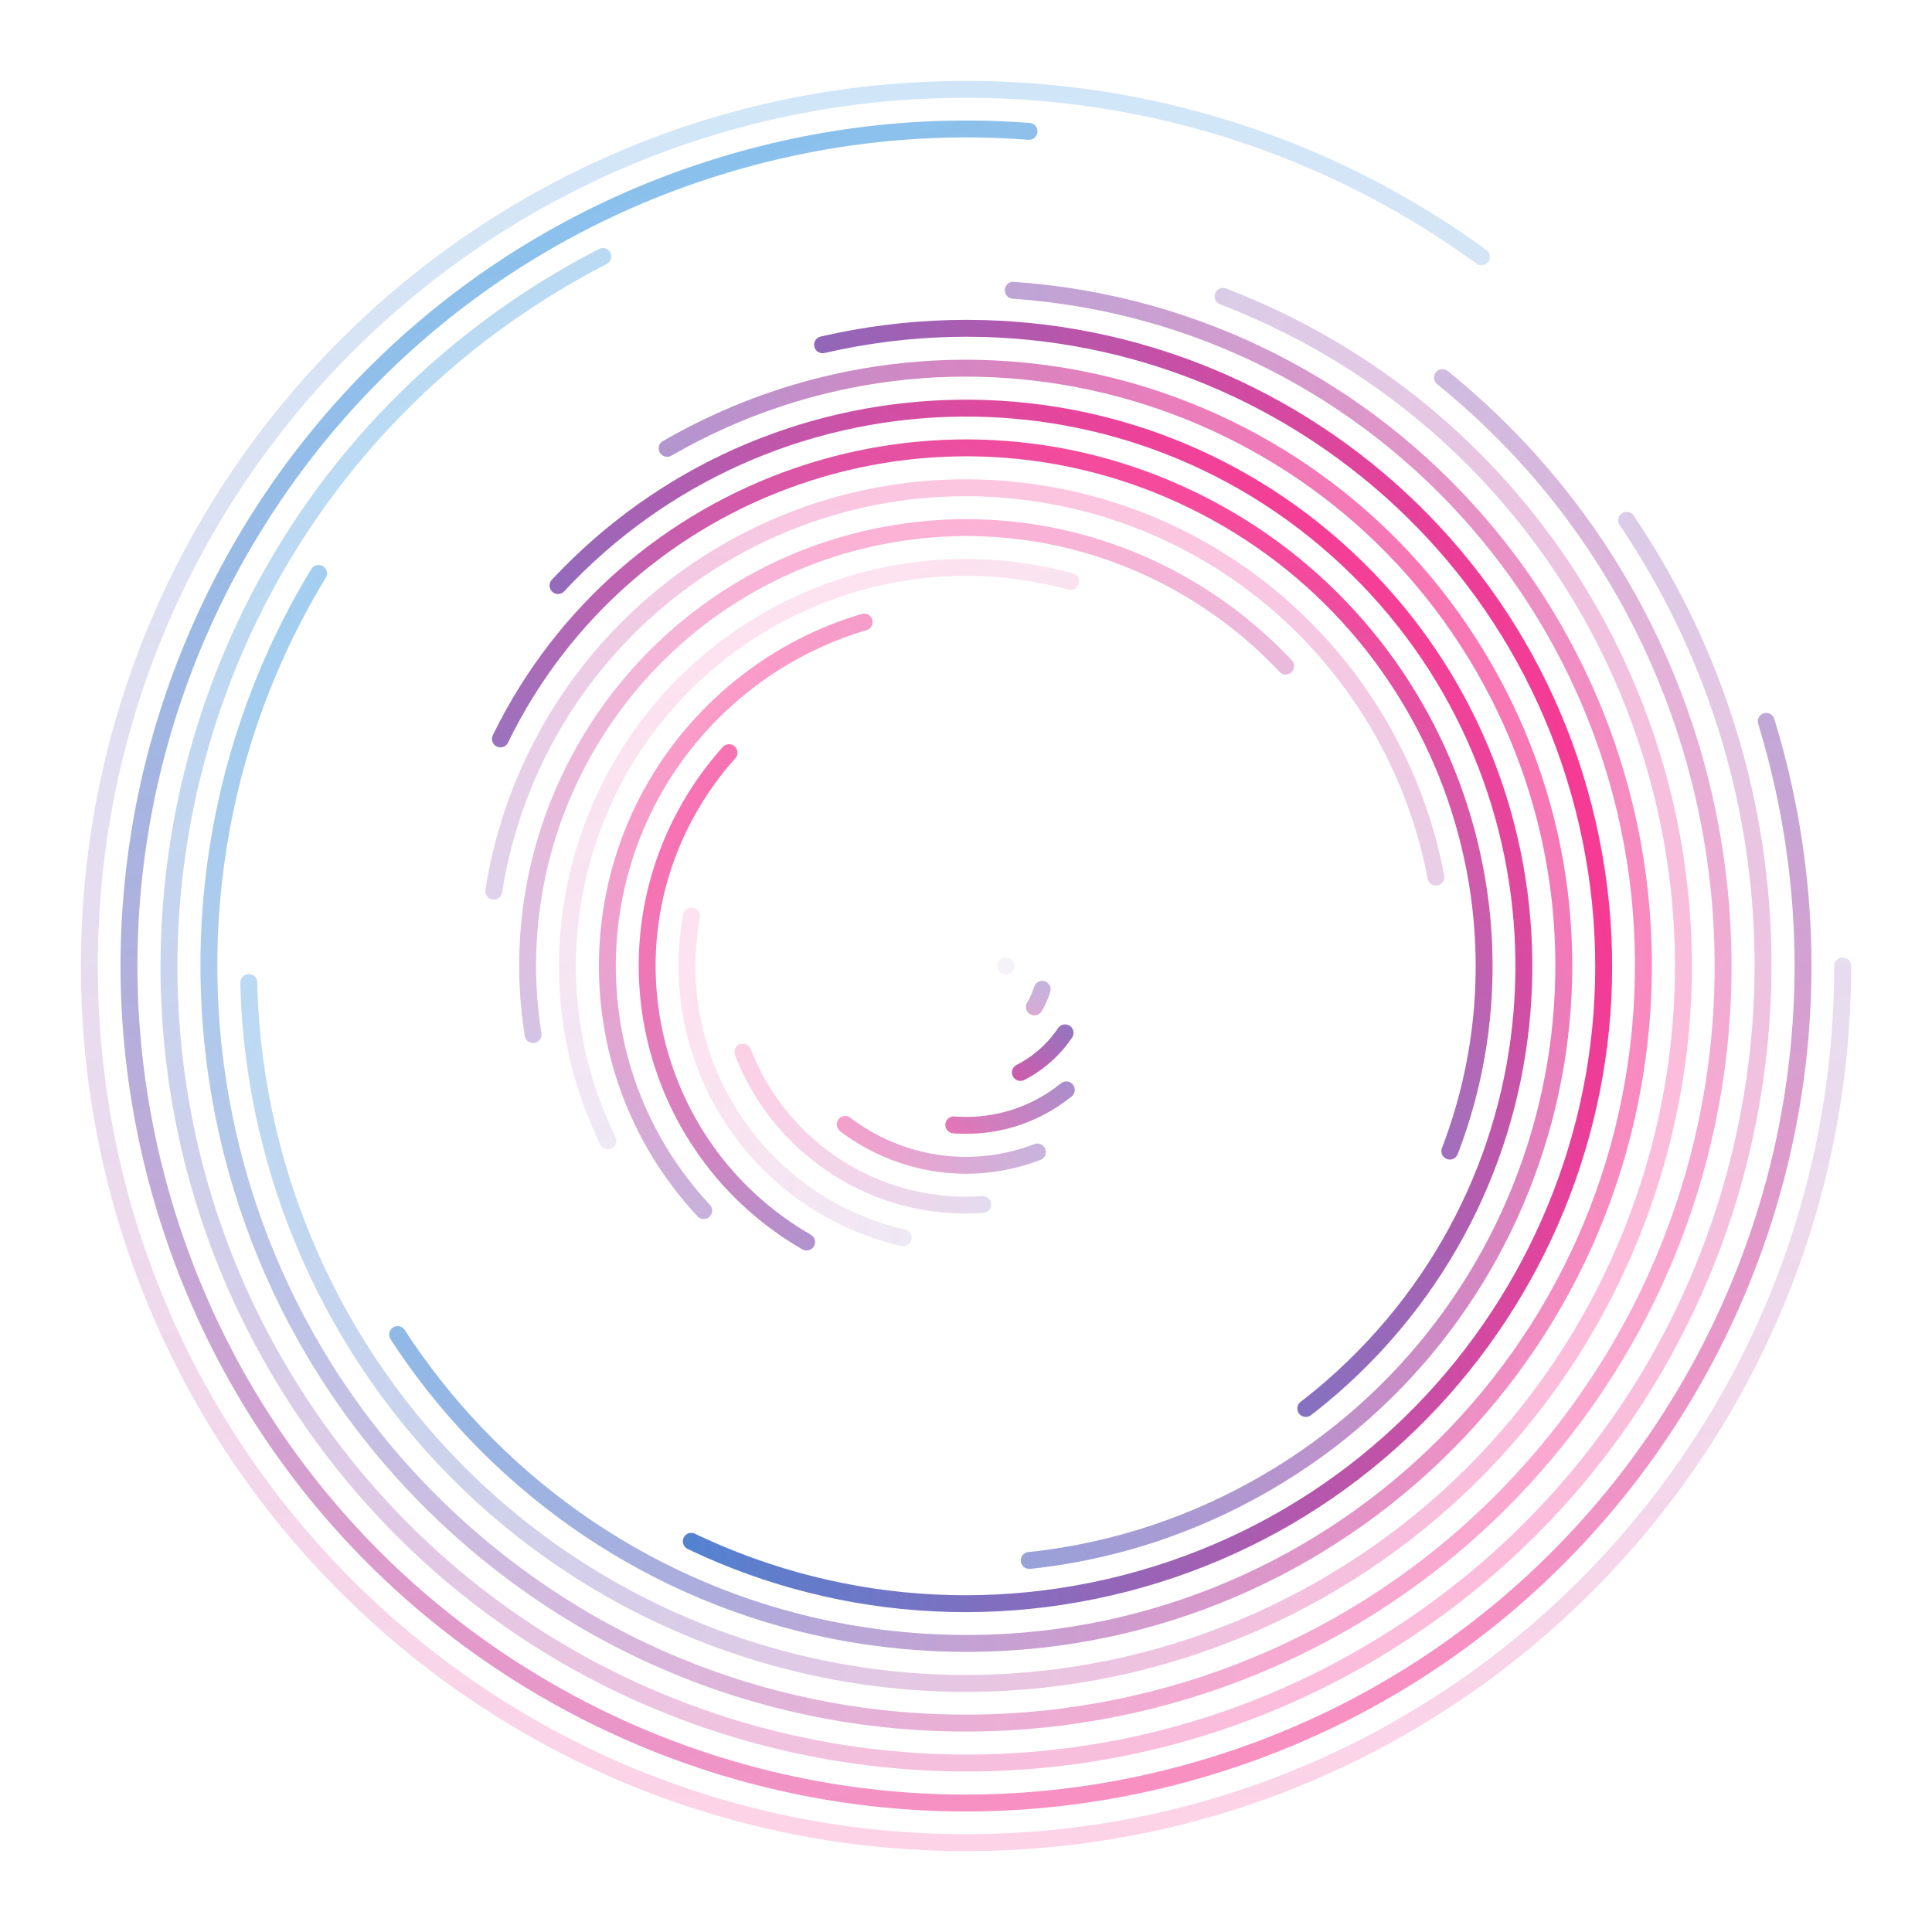
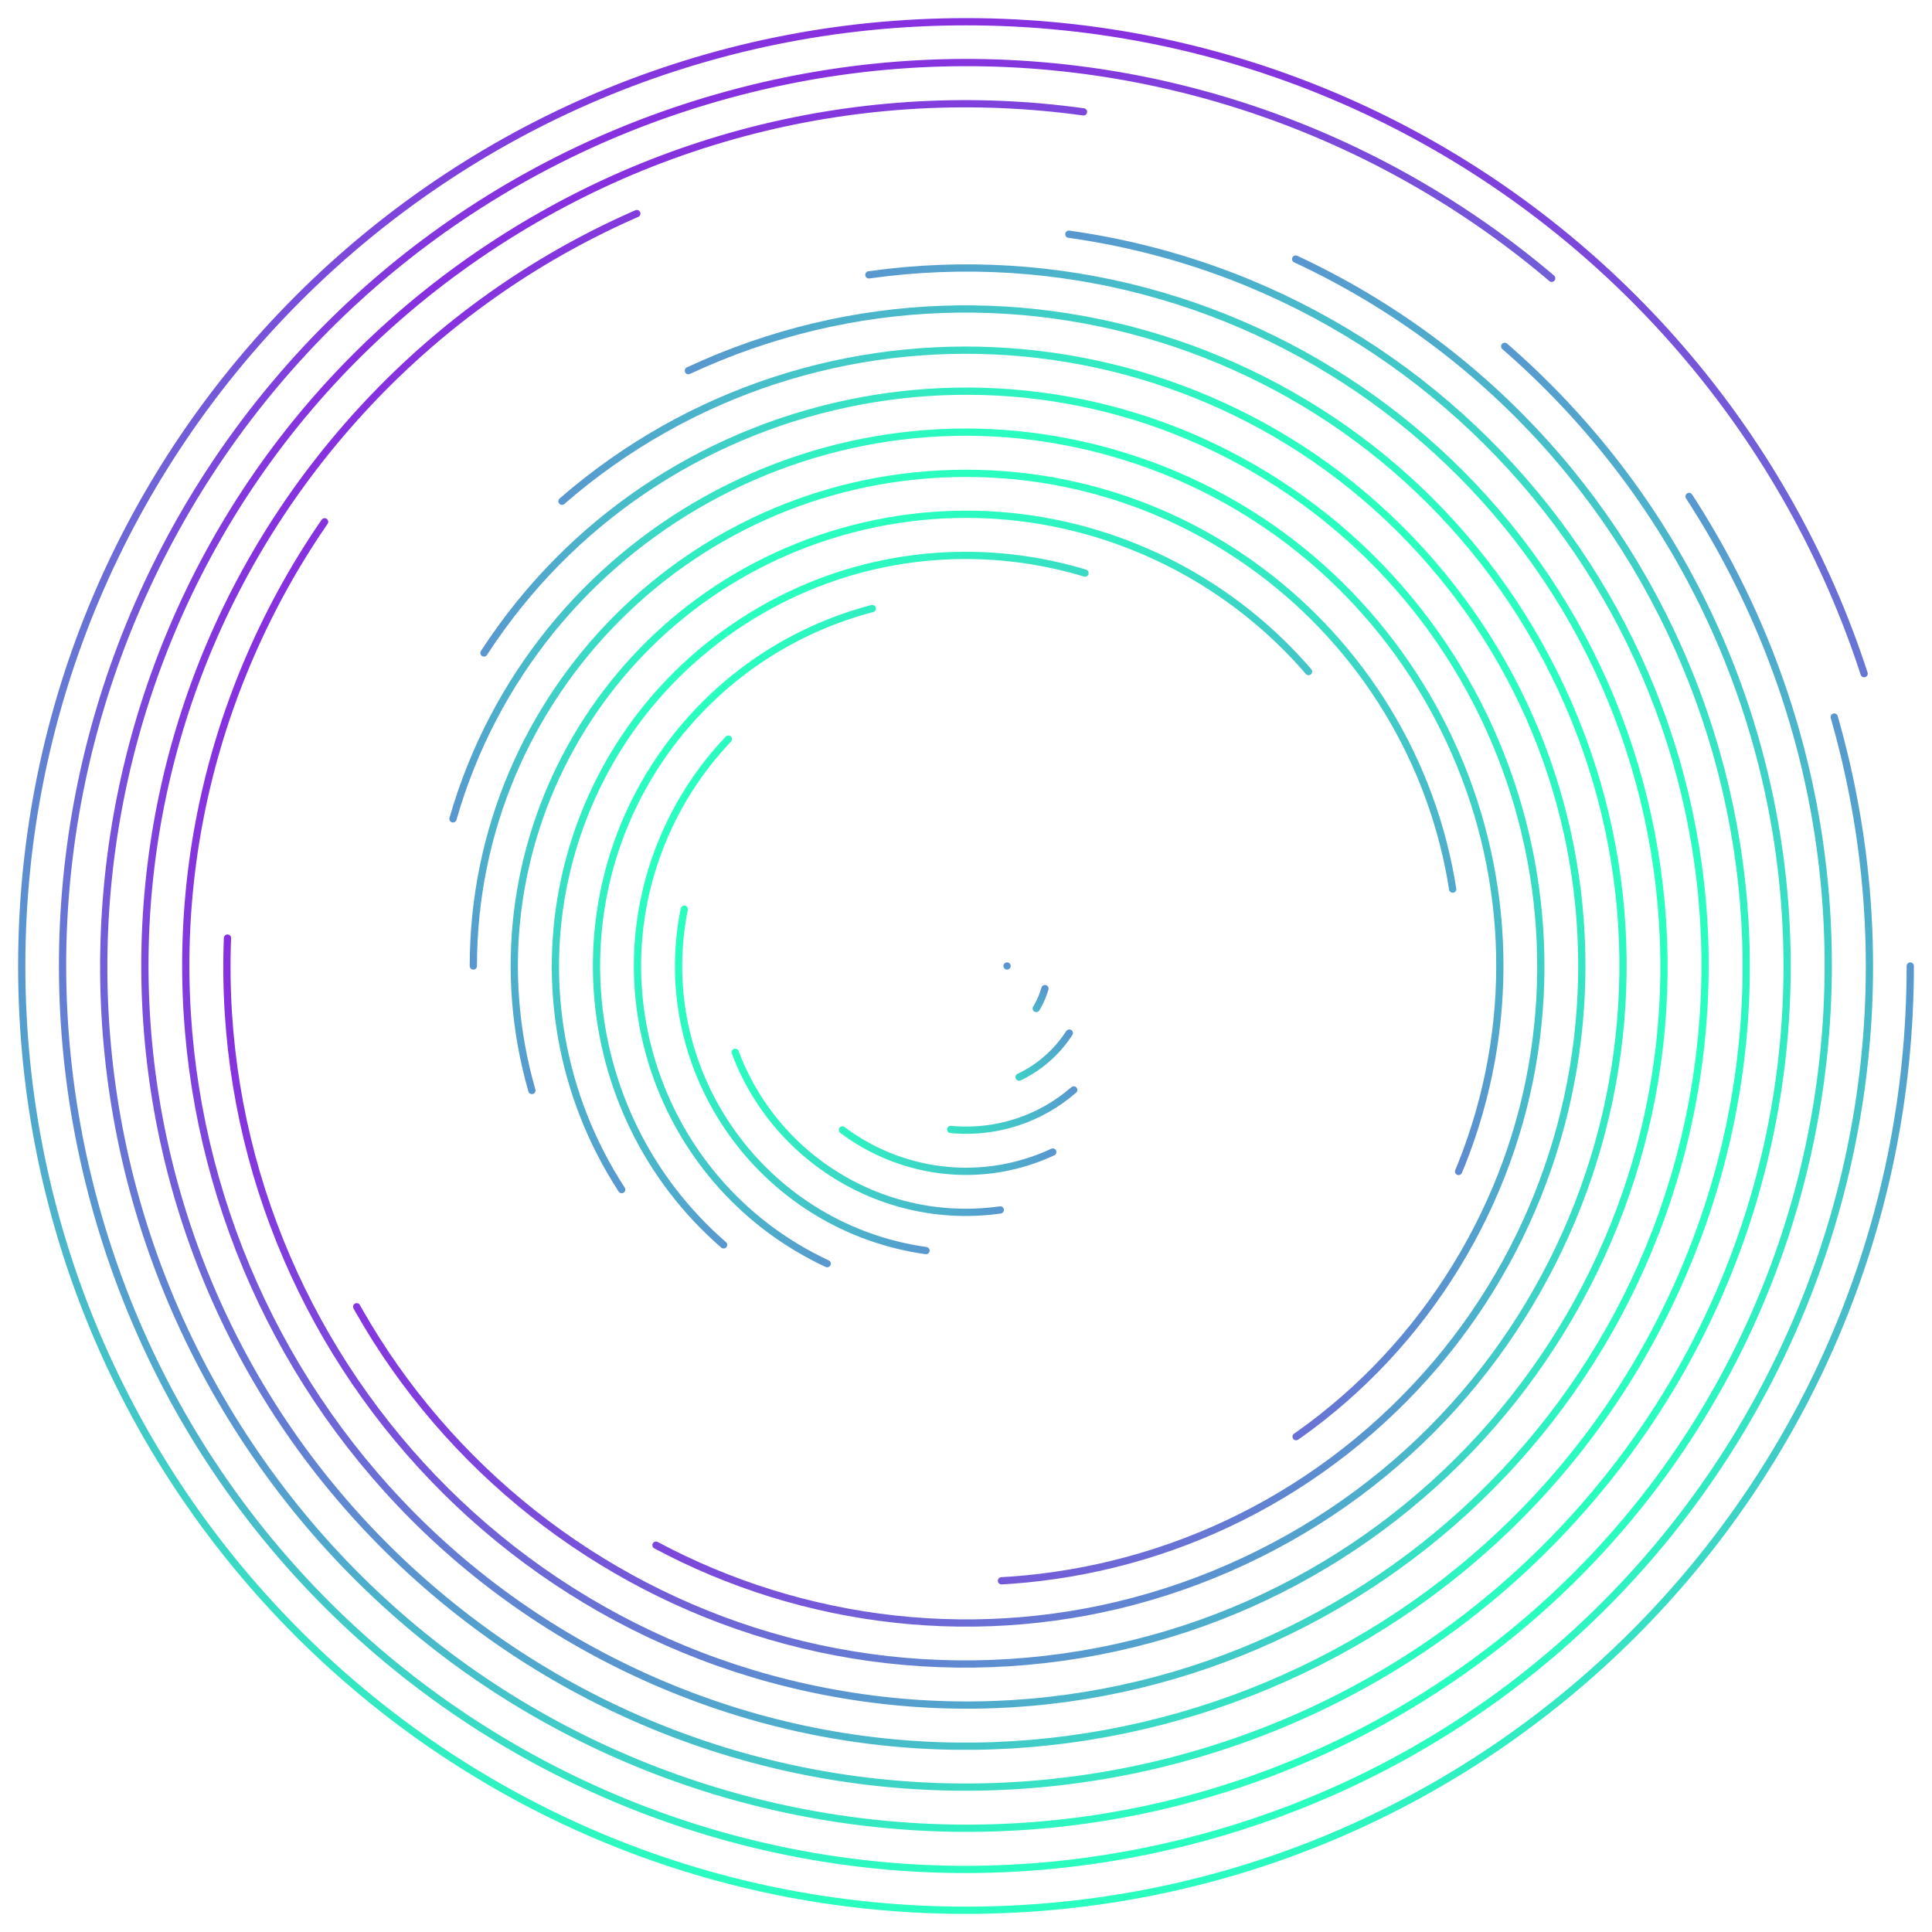
<svg xmlns="http://www.w3.org/2000/svg" version="1.1" viewBox="0 0 800 800">
  <defs>
    <linearGradient x1="50%" y1="0%" x2="50%" y2="100%" id="cccoil-grad">
-       <stop stop-color="hsl(206, 75%, 49%)" stop-opacity="1" offset="0%" />
-       <stop stop-color="hsl(331, 90%, 56%)" stop-opacity="1" offset="100%" />
+       <stop stop-color="hsl(270, 73%, 53%)" stop-opacity="1" offset="0%" />
+       <stop stop-color="hsl(162, 100%, 58%)" stop-opacity="1" offset="100%" />
    </linearGradient>
  </defs>
  <g stroke="url(#cccoil-grad)" fill="none" stroke-linecap="round">
-     <circle r="363" cx="400" cy="400" stroke-width="7" stroke-dasharray="1939 2281" transform="rotate(360, 400, 400)" opacity="0.21" />
-     <circle r="346.5" cx="400" cy="400" stroke-width="7" stroke-dasharray="1762 2177" transform="rotate(343, 400, 400)" opacity="0.52" />
-     <circle r="330" cx="400" cy="400" stroke-width="7" stroke-dasharray="1595 2073" transform="rotate(326, 400, 400)" opacity="0.31" />
-     <circle r="313.5" cx="400" cy="400" stroke-width="7" stroke-dasharray="1435 1970" transform="rotate(309, 400, 400)" opacity="0.41" />
-     <circle r="297" cx="400" cy="400" stroke-width="7" stroke-dasharray="1284 1866" transform="rotate(291, 400, 400)" opacity="0.31" />
-     <circle r="280.5" cx="400" cy="400" stroke-width="7" stroke-dasharray="1141 1762" transform="rotate(274, 400, 400)" opacity="0.55" />
-     <circle r="264" cx="400" cy="400" stroke-width="7" stroke-dasharray="1007 1659" transform="rotate(257, 400, 400)" opacity="0.92" />
-     <circle r="247.5" cx="400" cy="400" stroke-width="7" stroke-dasharray="881 1555" transform="rotate(240, 400, 400)" opacity="0.64" />
-     <circle r="231" cx="400" cy="400" stroke-width="7" stroke-dasharray="764 1451" transform="rotate(223, 400, 400)" opacity="0.90" />
-     <circle r="214.5" cx="400" cy="400" stroke-width="7" stroke-dasharray="655 1348" transform="rotate(206, 400, 400)" opacity="0.85" />
-     <circle r="198" cx="400" cy="400" stroke-width="7" stroke-dasharray="554 1244" transform="rotate(189, 400, 400)" opacity="0.27" />
-     <circle r="181.5" cx="400" cy="400" stroke-width="7" stroke-dasharray="462 1140" transform="rotate(171, 400, 400)" opacity="0.36" />
-     <circle r="165" cx="400" cy="400" stroke-width="7" stroke-dasharray="378 1037" transform="rotate(154, 400, 400)" opacity="0.14" />
-     <circle r="148.5" cx="400" cy="400" stroke-width="7" stroke-dasharray="302 933" transform="rotate(137, 400, 400)" opacity="0.47" />
-     <circle r="132" cx="400" cy="400" stroke-width="7" stroke-dasharray="235 829" transform="rotate(120, 400, 400)" opacity="0.66" />
-     <circle r="115.5" cx="400" cy="400" stroke-width="7" stroke-dasharray="176 726" transform="rotate(103, 400, 400)" opacity="0.14" />
-     <circle r="99" cx="400" cy="400" stroke-width="7" stroke-dasharray="126 622" transform="rotate(86, 400, 400)" opacity="0.22" />
-     <circle r="82.5" cx="400" cy="400" stroke-width="7" stroke-dasharray="84 518" transform="rotate(69, 400, 400)" opacity="0.46" />
-     <circle r="66" cx="400" cy="400" stroke-width="7" stroke-dasharray="50 415" transform="rotate(51, 400, 400)" opacity="0.69" />
-     <circle r="49.5" cx="400" cy="400" stroke-width="7" stroke-dasharray="25 311" transform="rotate(34, 400, 400)" opacity="0.85" />
-     <circle r="33" cx="400" cy="400" stroke-width="7" stroke-dasharray="8 207" transform="rotate(17, 400, 400)" opacity="0.47" />
-     <circle r="16.5" cx="400" cy="400" stroke-width="7" stroke-dasharray="0 104" opacity="0.08" />
+     <circle r="391" cx="400" cy="400" stroke-width="3" stroke-dasharray="2334 2457" transform="rotate(360, 400, 400)" />
+     <circle r="374" cx="400" cy="400" stroke-width="3" stroke-dasharray="2131 2350" transform="rotate(344, 400, 400)" />
+     <circle r="357" cx="400" cy="400" stroke-width="3" stroke-dasharray="1937 2243" transform="rotate(327, 400, 400)" />
+     <circle r="340" cx="400" cy="400" stroke-width="3" stroke-dasharray="1753 2136" transform="rotate(311, 400, 400)" />
+     <circle r="323" cx="400" cy="400" stroke-width="3" stroke-dasharray="1577 2029" transform="rotate(295, 400, 400)" />
+     <circle r="306" cx="400" cy="400" stroke-width="3" stroke-dasharray="1411 1923" transform="rotate(278, 400, 400)" />
+     <circle r="289" cx="400" cy="400" stroke-width="3" stroke-dasharray="1255 1816" transform="rotate(262, 400, 400)" />
+     <circle r="272" cx="400" cy="400" stroke-width="3" stroke-dasharray="1107 1709" transform="rotate(245, 400, 400)" />
+     <circle r="255" cx="400" cy="400" stroke-width="3" stroke-dasharray="969 1602" transform="rotate(229, 400, 400)" />
+     <circle r="238" cx="400" cy="400" stroke-width="3" stroke-dasharray="839 1495" transform="rotate(213, 400, 400)" />
+     <circle r="221" cx="400" cy="400" stroke-width="3" stroke-dasharray="720 1389" transform="rotate(196, 400, 400)" />
+     <circle r="204" cx="400" cy="400" stroke-width="3" stroke-dasharray="609 1282" transform="rotate(180, 400, 400)" />
+     <circle r="187" cx="400" cy="400" stroke-width="3" stroke-dasharray="507 1175" transform="rotate(164, 400, 400)" />
+     <circle r="170" cx="400" cy="400" stroke-width="3" stroke-dasharray="415 1068" transform="rotate(147, 400, 400)" />
+     <circle r="153" cx="400" cy="400" stroke-width="3" stroke-dasharray="332 961" transform="rotate(131, 400, 400)" />
+     <circle r="136" cx="400" cy="400" stroke-width="3" stroke-dasharray="258 855" transform="rotate(115, 400, 400)" />
+     <circle r="119" cx="400" cy="400" stroke-width="3" stroke-dasharray="194 748" transform="rotate(98, 400, 400)" />
+     <circle r="102" cx="400" cy="400" stroke-width="3" stroke-dasharray="138 641" transform="rotate(82, 400, 400)" />
+     <circle r="85" cx="400" cy="400" stroke-width="3" stroke-dasharray="92 534" transform="rotate(65, 400, 400)" />
+     <circle r="68" cx="400" cy="400" stroke-width="3" stroke-dasharray="55 427" transform="rotate(49, 400, 400)" />
+     <circle r="51" cx="400" cy="400" stroke-width="3" stroke-dasharray="28 320" transform="rotate(33, 400, 400)" />
+     <circle r="34" cx="400" cy="400" stroke-width="3" stroke-dasharray="9 214" transform="rotate(16, 400, 400)" />
+     <circle r="17" cx="400" cy="400" stroke-width="3" stroke-dasharray="0 107" />
  </g>
</svg>
